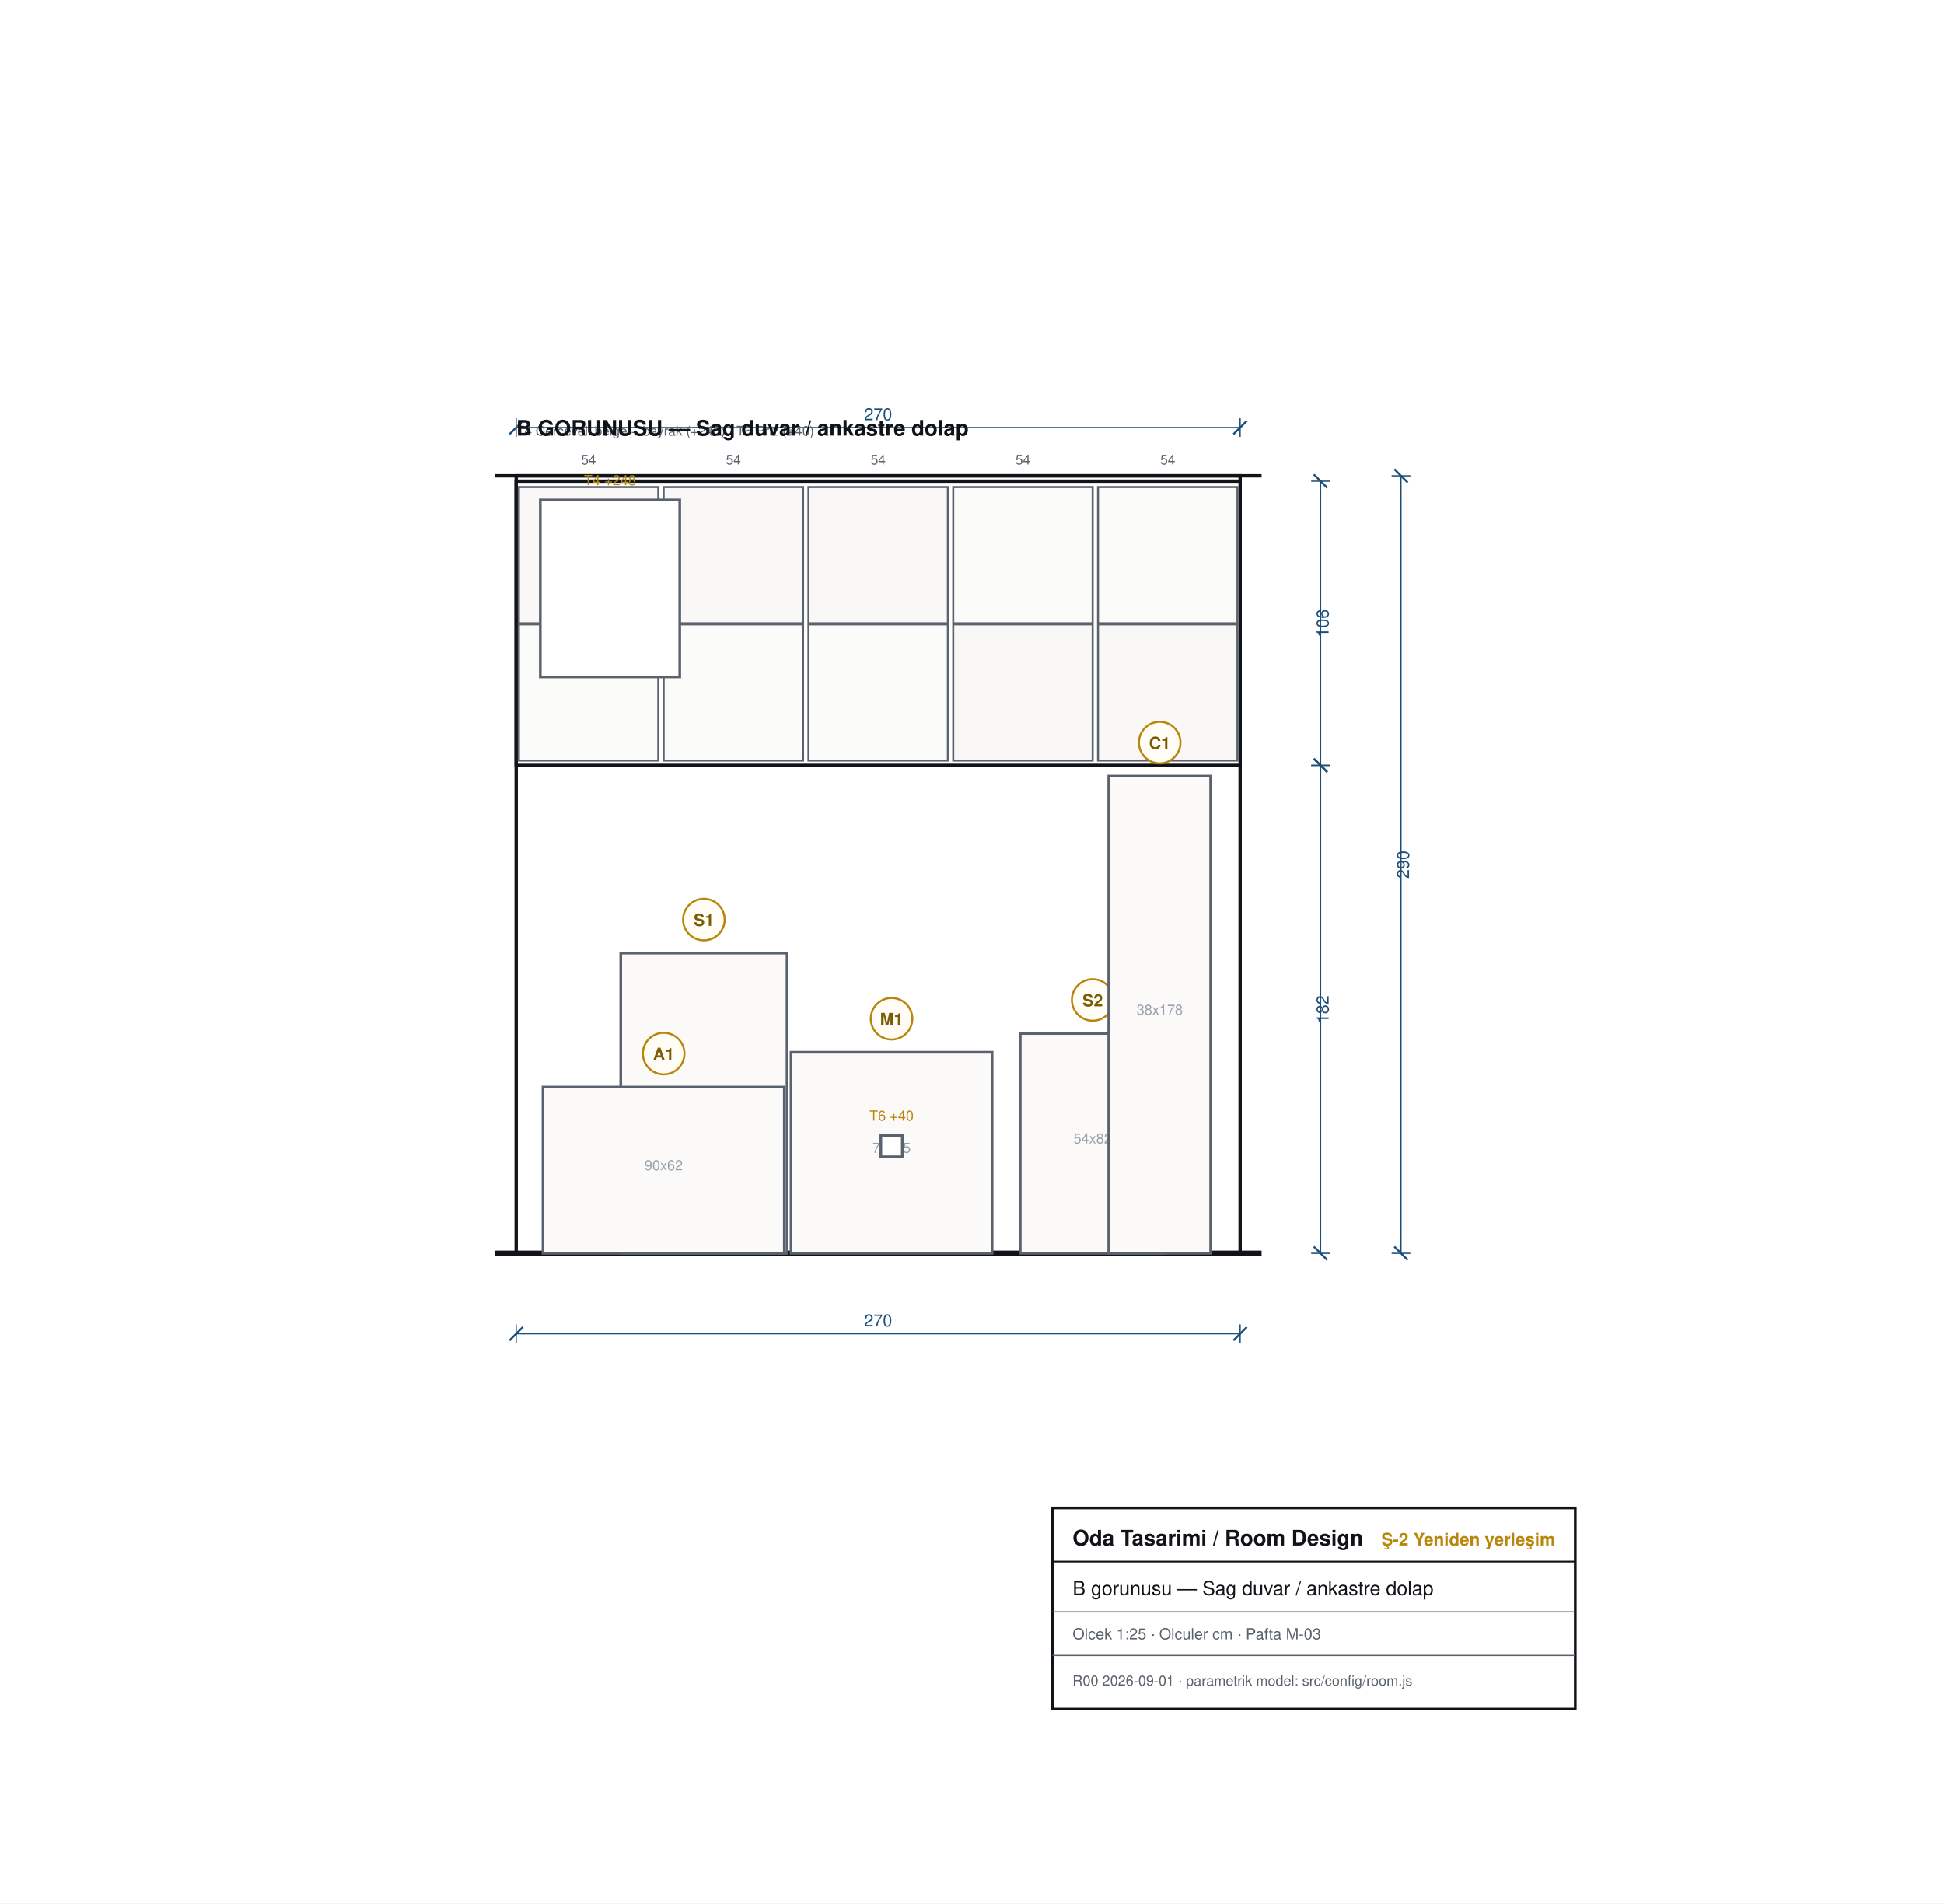
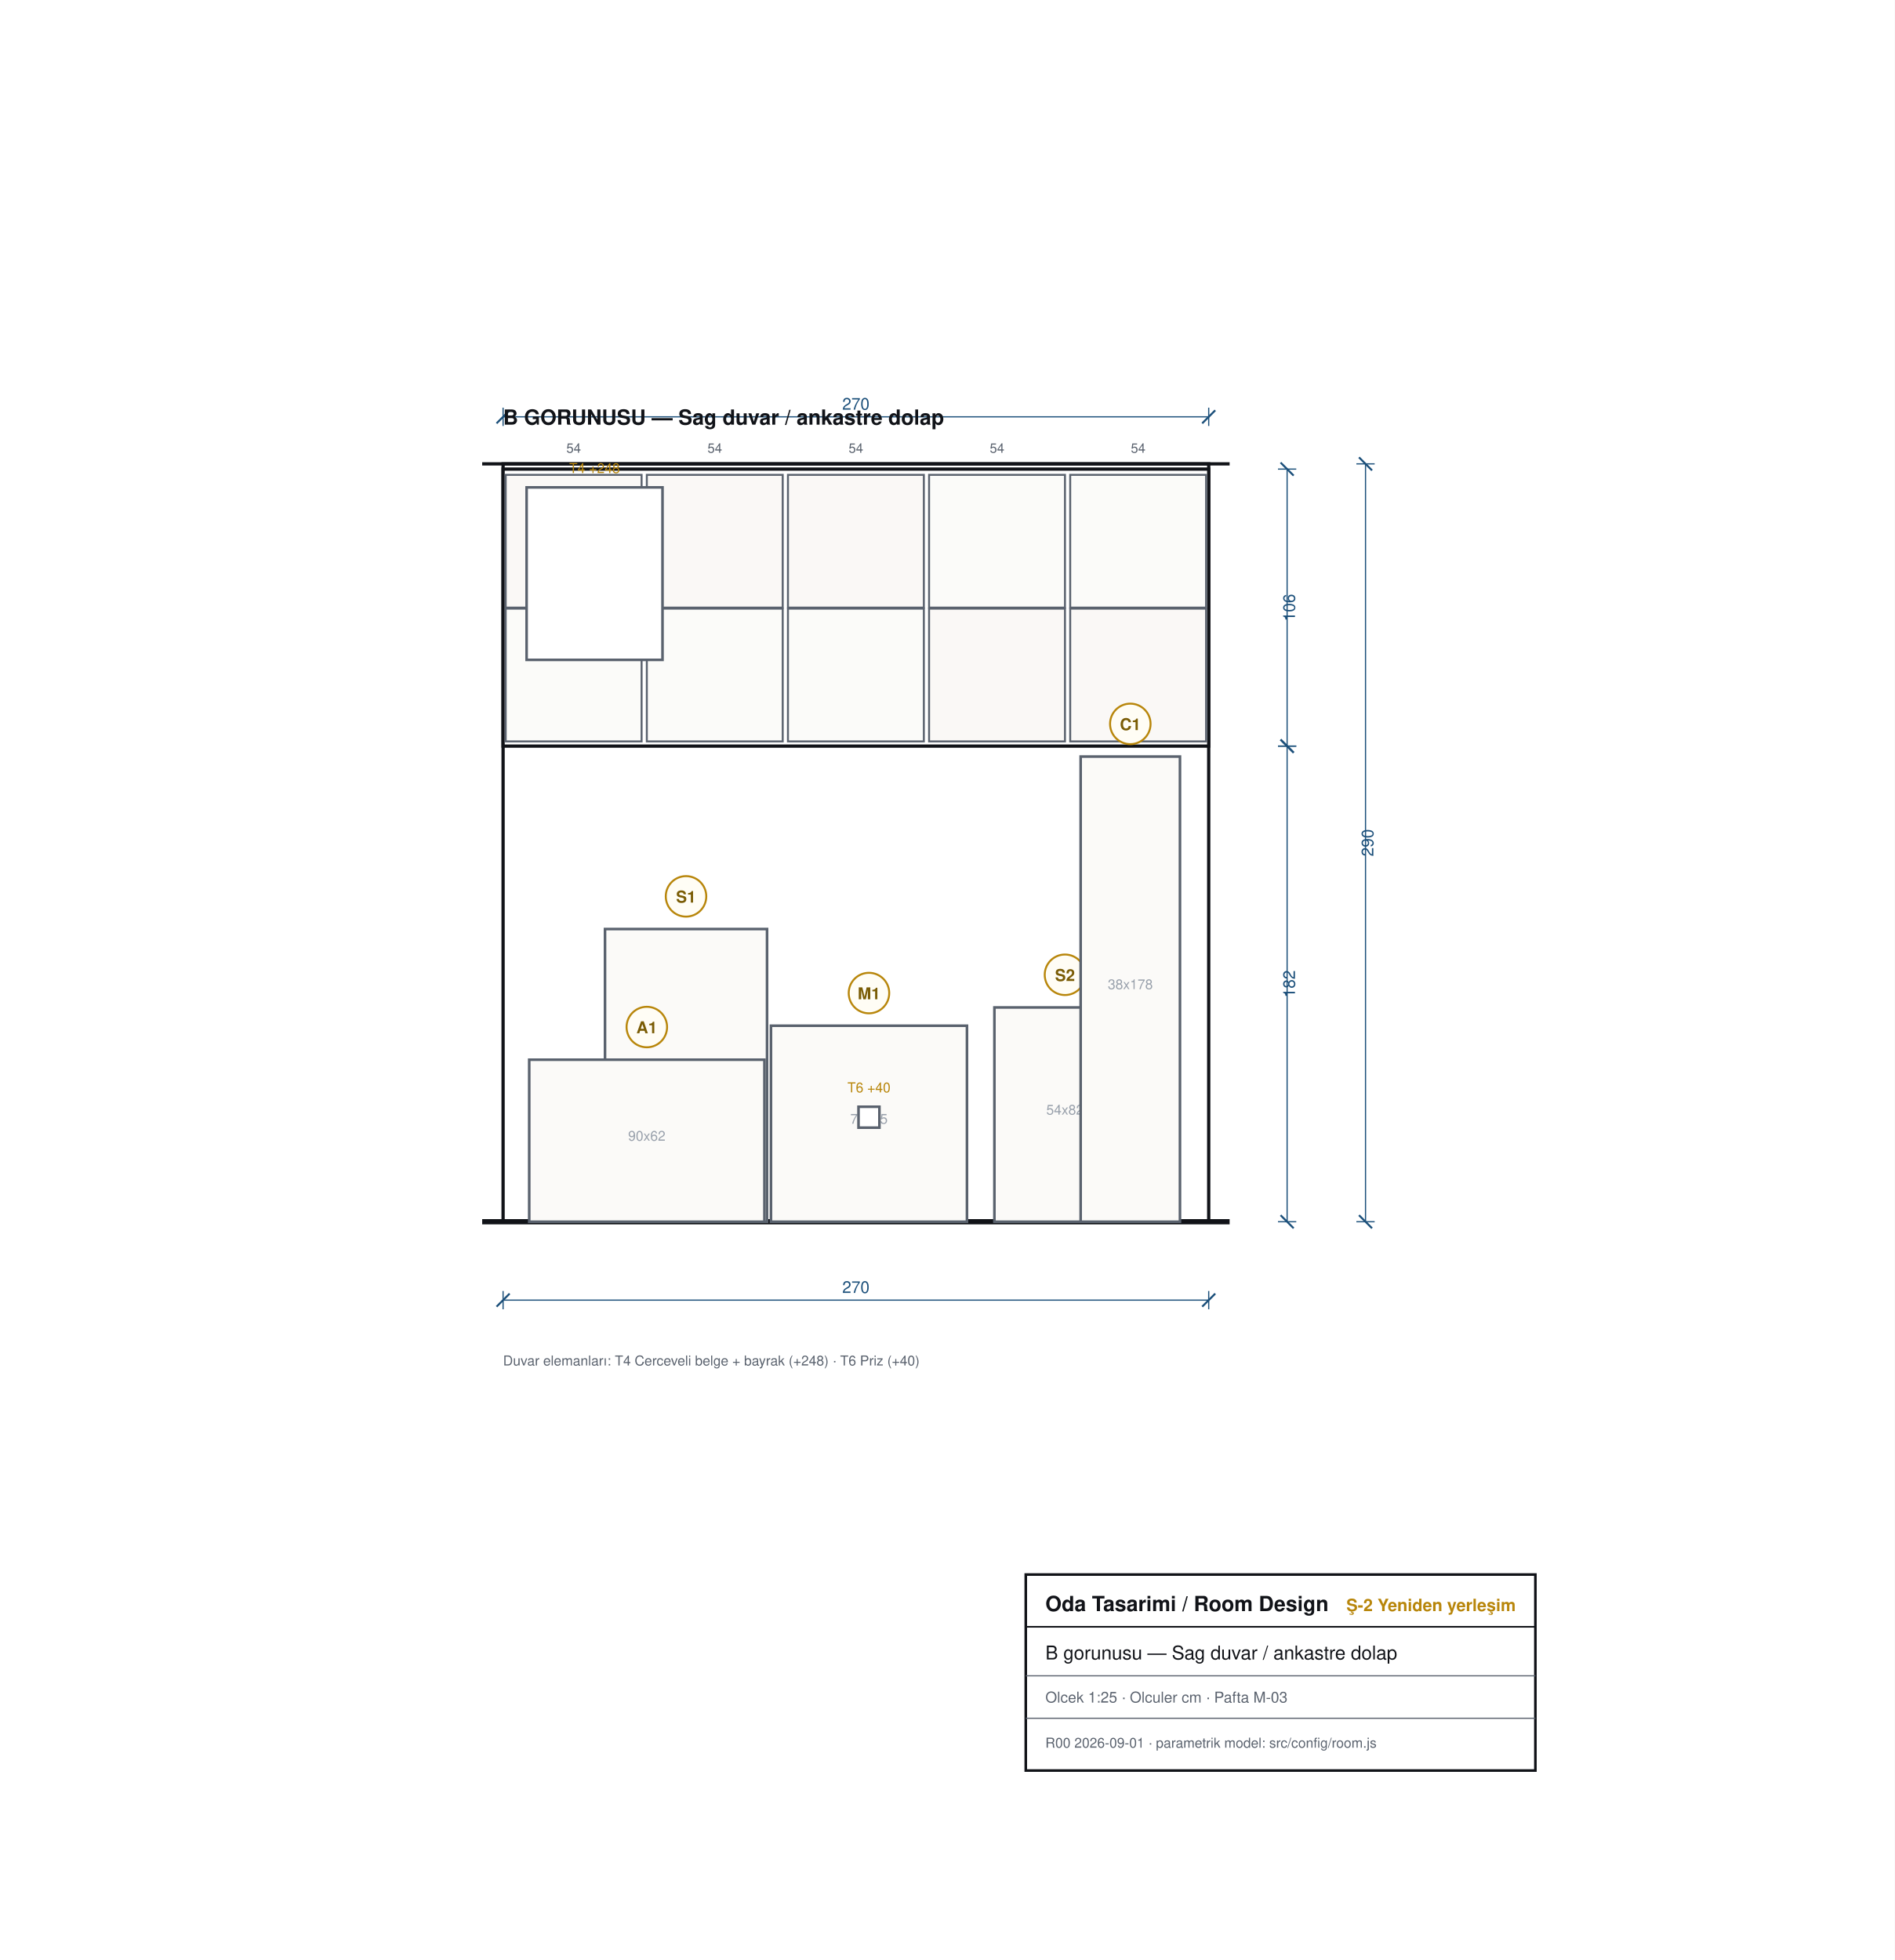
- <svg xmlns="http://www.w3.org/2000/svg" width="290mm" height="284mm" viewBox="0 0 290 284" font-family="Helvetica,Arial,sans-serif">
-   <rect width="290" height="284" fill="#ffffff" />
+ <svg xmlns="http://www.w3.org/2000/svg" width="290mm" height="300mm" viewBox="0 0 290 300" font-family="Helvetica,Arial,sans-serif">
+   <rect width="290" height="300" fill="#ffffff" />
  <rect x="77.00" y="71.00" width="108.00" height="116.00" fill="#ffffff" stroke="#111318" stroke-width="0.5" />
  <line x1="73.80" y1="187.00" x2="188.20" y2="187.00" stroke="#111318" stroke-width="0.8" />
  <line x1="73.80" y1="71.00" x2="188.20" y2="71.00" stroke="#111318" stroke-width="0.5" />
  <rect x="77.00" y="71.80" width="108.00" height="42.40" fill="#ffffff" stroke="#111318" stroke-width="0.5" />
  <rect x="77.40" y="93.16" width="20.80" height="20.32" fill="#fbfbf9" stroke="#5a626e" stroke-width="0.3" />
  <rect x="77.40" y="72.68" width="20.80" height="20.32" fill="#faf8f6" stroke="#5a626e" stroke-width="0.3" />
  <text x="87.80" y="69.30" font-size="2" fill="#5a626e" text-anchor="middle">54</text>
  <rect x="99.00" y="93.16" width="20.80" height="20.32" fill="#fbfbf9" stroke="#5a626e" stroke-width="0.3" />
  <rect x="99.00" y="72.68" width="20.80" height="20.32" fill="#faf8f6" stroke="#5a626e" stroke-width="0.3" />
  <text x="109.40" y="69.30" font-size="2" fill="#5a626e" text-anchor="middle">54</text>
  <rect x="120.60" y="93.16" width="20.80" height="20.32" fill="#fbfbf9" stroke="#5a626e" stroke-width="0.3" />
  <rect x="120.60" y="72.68" width="20.80" height="20.32" fill="#faf8f6" stroke="#5a626e" stroke-width="0.3" />
  <text x="131.00" y="69.30" font-size="2" fill="#5a626e" text-anchor="middle">54</text>
  <rect x="142.20" y="93.16" width="20.80" height="20.32" fill="#faf8f6" stroke="#5a626e" stroke-width="0.3" />
  <rect x="142.20" y="72.68" width="20.80" height="20.32" fill="#fbfbf9" stroke="#5a626e" stroke-width="0.3" />
  <text x="152.60" y="69.30" font-size="2" fill="#5a626e" text-anchor="middle">54</text>
  <rect x="163.80" y="93.16" width="20.80" height="20.32" fill="#faf8f6" stroke="#5a626e" stroke-width="0.3" />
  <rect x="163.80" y="72.68" width="20.80" height="20.32" fill="#fbfbf9" stroke="#5a626e" stroke-width="0.3" />
  <text x="174.20" y="69.30" font-size="2" fill="#5a626e" text-anchor="middle">54</text>
  <line x1="77.00" y1="62.40" x2="77.00" y2="65.20" stroke="#1b4f7a" stroke-width="0.18" />
  <line x1="185.00" y1="62.40" x2="185.00" y2="65.20" stroke="#1b4f7a" stroke-width="0.18" />
  <line x1="77.00" y1="63.80" x2="185.00" y2="63.80" stroke="#1b4f7a" stroke-width="0.18" />
  <line x1="76.00" y1="64.80" x2="78.00" y2="62.80" stroke="#1b4f7a" stroke-width="0.3" />
  <line x1="184.00" y1="64.80" x2="186.00" y2="62.80" stroke="#1b4f7a" stroke-width="0.3" />
  <text x="131.00" y="62.70" font-size="2.5" fill="#1b4f7a" text-anchor="middle">270</text>
  <line x1="198.40" y1="71.80" x2="195.60" y2="71.80" stroke="#1b4f7a" stroke-width="0.18" />
  <line x1="198.40" y1="114.20" x2="195.60" y2="114.20" stroke="#1b4f7a" stroke-width="0.18" />
  <line x1="197.00" y1="71.80" x2="197.00" y2="114.20" stroke="#1b4f7a" stroke-width="0.18" />
  <line x1="196.00" y1="70.80" x2="198.00" y2="72.80" stroke="#1b4f7a" stroke-width="0.3" />
  <line x1="196.00" y1="113.20" x2="198.00" y2="115.20" stroke="#1b4f7a" stroke-width="0.3" />
  <text x="198.20" y="93.00" font-size="2.5" fill="#1b4f7a" text-anchor="middle" transform="rotate(-90 198.20 93.00)">106</text>
  <line x1="198.40" y1="114.20" x2="195.60" y2="114.20" stroke="#1b4f7a" stroke-width="0.18" />
  <line x1="198.40" y1="187.00" x2="195.60" y2="187.00" stroke="#1b4f7a" stroke-width="0.18" />
  <line x1="197.00" y1="114.20" x2="197.00" y2="187.00" stroke="#1b4f7a" stroke-width="0.18" />
  <line x1="196.00" y1="113.20" x2="198.00" y2="115.20" stroke="#1b4f7a" stroke-width="0.3" />
  <line x1="196.00" y1="186.00" x2="198.00" y2="188.00" stroke="#1b4f7a" stroke-width="0.3" />
  <text x="198.20" y="150.60" font-size="2.5" fill="#1b4f7a" text-anchor="middle" transform="rotate(-90 198.20 150.60)">182</text>
  <line x1="210.40" y1="71.00" x2="207.60" y2="71.00" stroke="#1b4f7a" stroke-width="0.18" />
  <line x1="210.40" y1="187.00" x2="207.60" y2="187.00" stroke="#1b4f7a" stroke-width="0.18" />
  <line x1="209.00" y1="71.00" x2="209.00" y2="187.00" stroke="#1b4f7a" stroke-width="0.18" />
  <line x1="208.00" y1="70.00" x2="210.00" y2="72.00" stroke="#1b4f7a" stroke-width="0.3" />
  <line x1="208.00" y1="186.00" x2="210.00" y2="188.00" stroke="#1b4f7a" stroke-width="0.3" />
  <text x="210.20" y="129.00" font-size="2.5" fill="#1b4f7a" text-anchor="middle" transform="rotate(-90 210.20 129.00)">290</text>
  <line x1="77.00" y1="197.60" x2="77.00" y2="200.40" stroke="#1b4f7a" stroke-width="0.18" />
  <line x1="185.00" y1="197.60" x2="185.00" y2="200.40" stroke="#1b4f7a" stroke-width="0.18" />
  <line x1="77.00" y1="199.00" x2="185.00" y2="199.00" stroke="#1b4f7a" stroke-width="0.18" />
  <line x1="76.00" y1="200.00" x2="78.00" y2="198.00" stroke="#1b4f7a" stroke-width="0.3" />
  <line x1="184.00" y1="200.00" x2="186.00" y2="198.00" stroke="#1b4f7a" stroke-width="0.3" />
  <text x="131.00" y="197.90" font-size="2.5" fill="#1b4f7a" text-anchor="middle">270</text>
  <rect x="152.20" y="154.20" width="21.60" height="32.80" fill="#fbfaf8" stroke="#5a626e" stroke-width="0.4" />
  <circle cx="163.00" cy="149.20" r="3.10" fill="#fffdf5" stroke="#b8860b" stroke-width="0.3" />
  <text x="163.00" y="150.15" font-size="2.5" fill="#7a5c05" text-anchor="middle" font-weight="700">S2</text>
  <text x="163.00" y="170.60" font-size="2.1" fill="#98a0ab" text-anchor="middle">54x82</text>
  <rect x="92.60" y="142.20" width="24.80" height="44.80" fill="#fbfaf8" stroke="#5a626e" stroke-width="0.4" />
  <circle cx="105.00" cy="137.20" r="3.10" fill="#fffdf5" stroke="#b8860b" stroke-width="0.3" />
  <text x="105.00" y="138.15" font-size="2.5" fill="#7a5c05" text-anchor="middle" font-weight="700">S1</text>
  <text x="105.00" y="164.60" font-size="2.1" fill="#98a0ab" text-anchor="middle">62x112</text>
  <rect x="118.00" y="157.00" width="30.00" height="30.00" fill="#fbfaf8" stroke="#5a626e" stroke-width="0.4" />
  <circle cx="133.00" cy="152.00" r="3.10" fill="#fffdf5" stroke="#b8860b" stroke-width="0.3" />
  <text x="133.00" y="152.95" font-size="2.5" fill="#7a5c05" text-anchor="middle" font-weight="700">M1</text>
  <text x="133.00" y="172.00" font-size="2.1" fill="#98a0ab" text-anchor="middle">75x75</text>
  <rect x="165.40" y="115.80" width="15.20" height="71.20" fill="#fbfaf8" stroke="#5a626e" stroke-width="0.4" />
  <circle cx="173.00" cy="110.80" r="3.10" fill="#fffdf5" stroke="#b8860b" stroke-width="0.3" />
  <text x="173.00" y="111.75" font-size="2.5" fill="#7a5c05" text-anchor="middle" font-weight="700">C1</text>
  <text x="173.00" y="151.40" font-size="2.1" fill="#98a0ab" text-anchor="middle">38x178</text>
  <rect x="81.00" y="162.20" width="36.00" height="24.80" fill="#fbfaf8" stroke="#5a626e" stroke-width="0.4" />
  <circle cx="99.00" cy="157.20" r="3.10" fill="#fffdf5" stroke="#b8860b" stroke-width="0.3" />
  <text x="99.00" y="158.15" font-size="2.5" fill="#7a5c05" text-anchor="middle" font-weight="700">A1</text>
  <text x="99.00" y="174.60" font-size="2.1" fill="#98a0ab" text-anchor="middle">90x62</text>
  <rect x="80.60" y="74.60" width="20.80" height="26.40" fill="#ffffff" stroke="#5a626e" stroke-width="0.4" />
  <text x="91.00" y="72.40" font-size="2.1" fill="#b8860b" text-anchor="middle">T4  +248</text>
  <rect x="131.40" y="169.40" width="3.20" height="3.20" fill="#ffffff" stroke="#5a626e" stroke-width="0.4" />
  <text x="133.00" y="167.20" font-size="2.1" fill="#b8860b" text-anchor="middle">T6  +40</text>
-   <text x="77.00" y="65.00" font-size="2" fill="#5a626e" text-anchor="start">T4 Cerceveli belge + bayrak (+248)   ·   T6 Priz (+40)</text>
+   <text x="77.00" y="209.00" font-size="2.1" fill="#5a626e" text-anchor="start">Duvar elemanları:  T4 Cerceveli belge + bayrak (+248)   ·   T6 Priz (+40)</text>
  <text x="77.00" y="65.00" font-size="3.2" fill="#111318" text-anchor="start" font-weight="700">B GORUNUSU — Sag duvar / ankastre dolap</text>
-   <rect x="157.00" y="225.00" width="78.00" height="30.00" fill="#ffffff" stroke="#111318" stroke-width="0.4" />
-   <line x1="157.00" y1="233.00" x2="235.00" y2="233.00" stroke="#111318" stroke-width="0.25" />
-   <line x1="157.00" y1="240.50" x2="235.00" y2="240.50" stroke="#5a626e" stroke-width="0.18" />
-   <line x1="157.00" y1="247.00" x2="235.00" y2="247.00" stroke="#5a626e" stroke-width="0.18" />
-   <text x="160.00" y="230.60" font-size="3.2" fill="#111318" text-anchor="start" font-weight="700">Oda Tasarimi / Room Design</text>
-   <text x="160.00" y="238.00" font-size="2.9" fill="#111318" text-anchor="start">B gorunusu — Sag duvar / ankastre dolap</text>
-   <text x="160.00" y="244.60" font-size="2.3" fill="#5a626e" text-anchor="start">Olcek 1:25  ·  Olculer cm  ·  Pafta M-03</text>
-   <text x="232.00" y="230.60" font-size="2.6" fill="#b8860b" text-anchor="end" font-weight="700">Ş-2 Yeniden yerleşim</text>
-   <text x="160.00" y="251.50" font-size="2.1" fill="#5a626e" text-anchor="start">R00  2026-09-01  ·  parametrik model: src/config/room.js</text>
+   <rect x="157.00" y="241.00" width="78.00" height="30.00" fill="#ffffff" stroke="#111318" stroke-width="0.4" />
+   <line x1="157.00" y1="249.00" x2="235.00" y2="249.00" stroke="#111318" stroke-width="0.25" />
+   <line x1="157.00" y1="256.50" x2="235.00" y2="256.50" stroke="#5a626e" stroke-width="0.18" />
+   <line x1="157.00" y1="263.00" x2="235.00" y2="263.00" stroke="#5a626e" stroke-width="0.18" />
+   <text x="160.00" y="246.60" font-size="3.2" fill="#111318" text-anchor="start" font-weight="700">Oda Tasarimi / Room Design</text>
+   <text x="160.00" y="254.00" font-size="2.9" fill="#111318" text-anchor="start">B gorunusu — Sag duvar / ankastre dolap</text>
+   <text x="160.00" y="260.60" font-size="2.3" fill="#5a626e" text-anchor="start">Olcek 1:25  ·  Olculer cm  ·  Pafta M-03</text>
+   <text x="232.00" y="246.60" font-size="2.6" fill="#b8860b" text-anchor="end" font-weight="700">Ş-2 Yeniden yerleşim</text>
+   <text x="160.00" y="267.50" font-size="2.1" fill="#5a626e" text-anchor="start">R00  2026-09-01  ·  parametrik model: src/config/room.js</text>
</svg>
